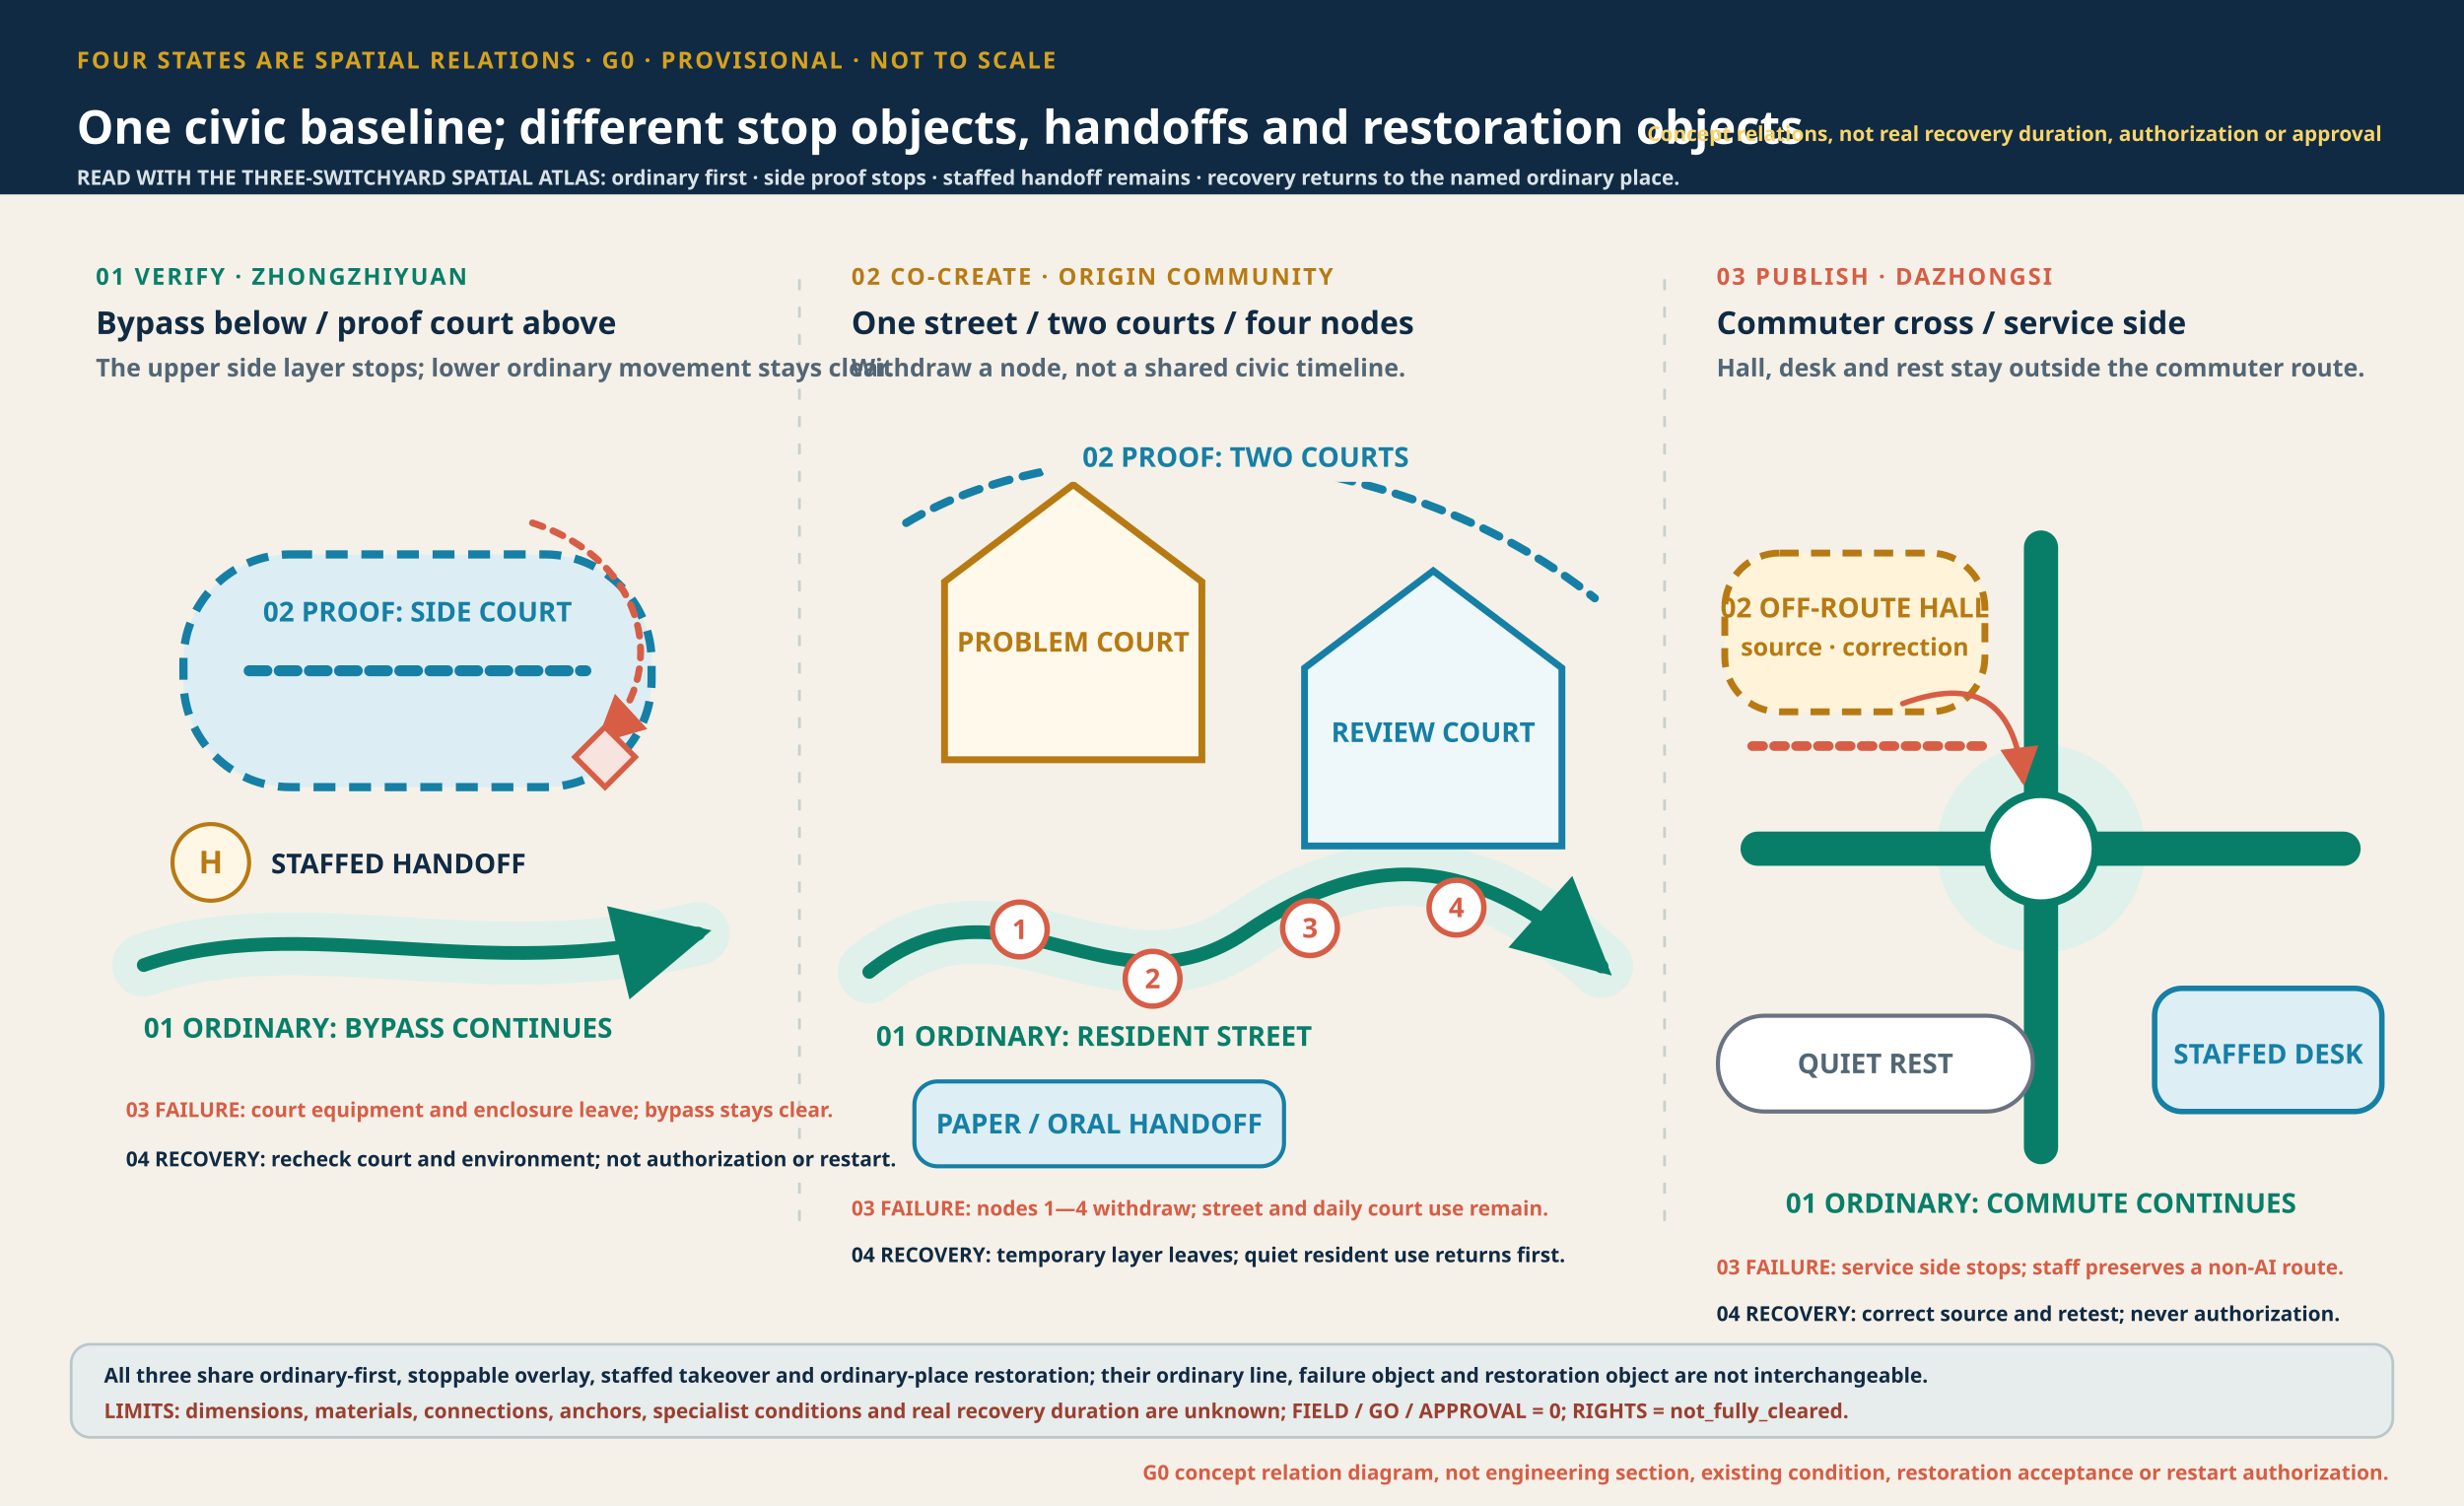
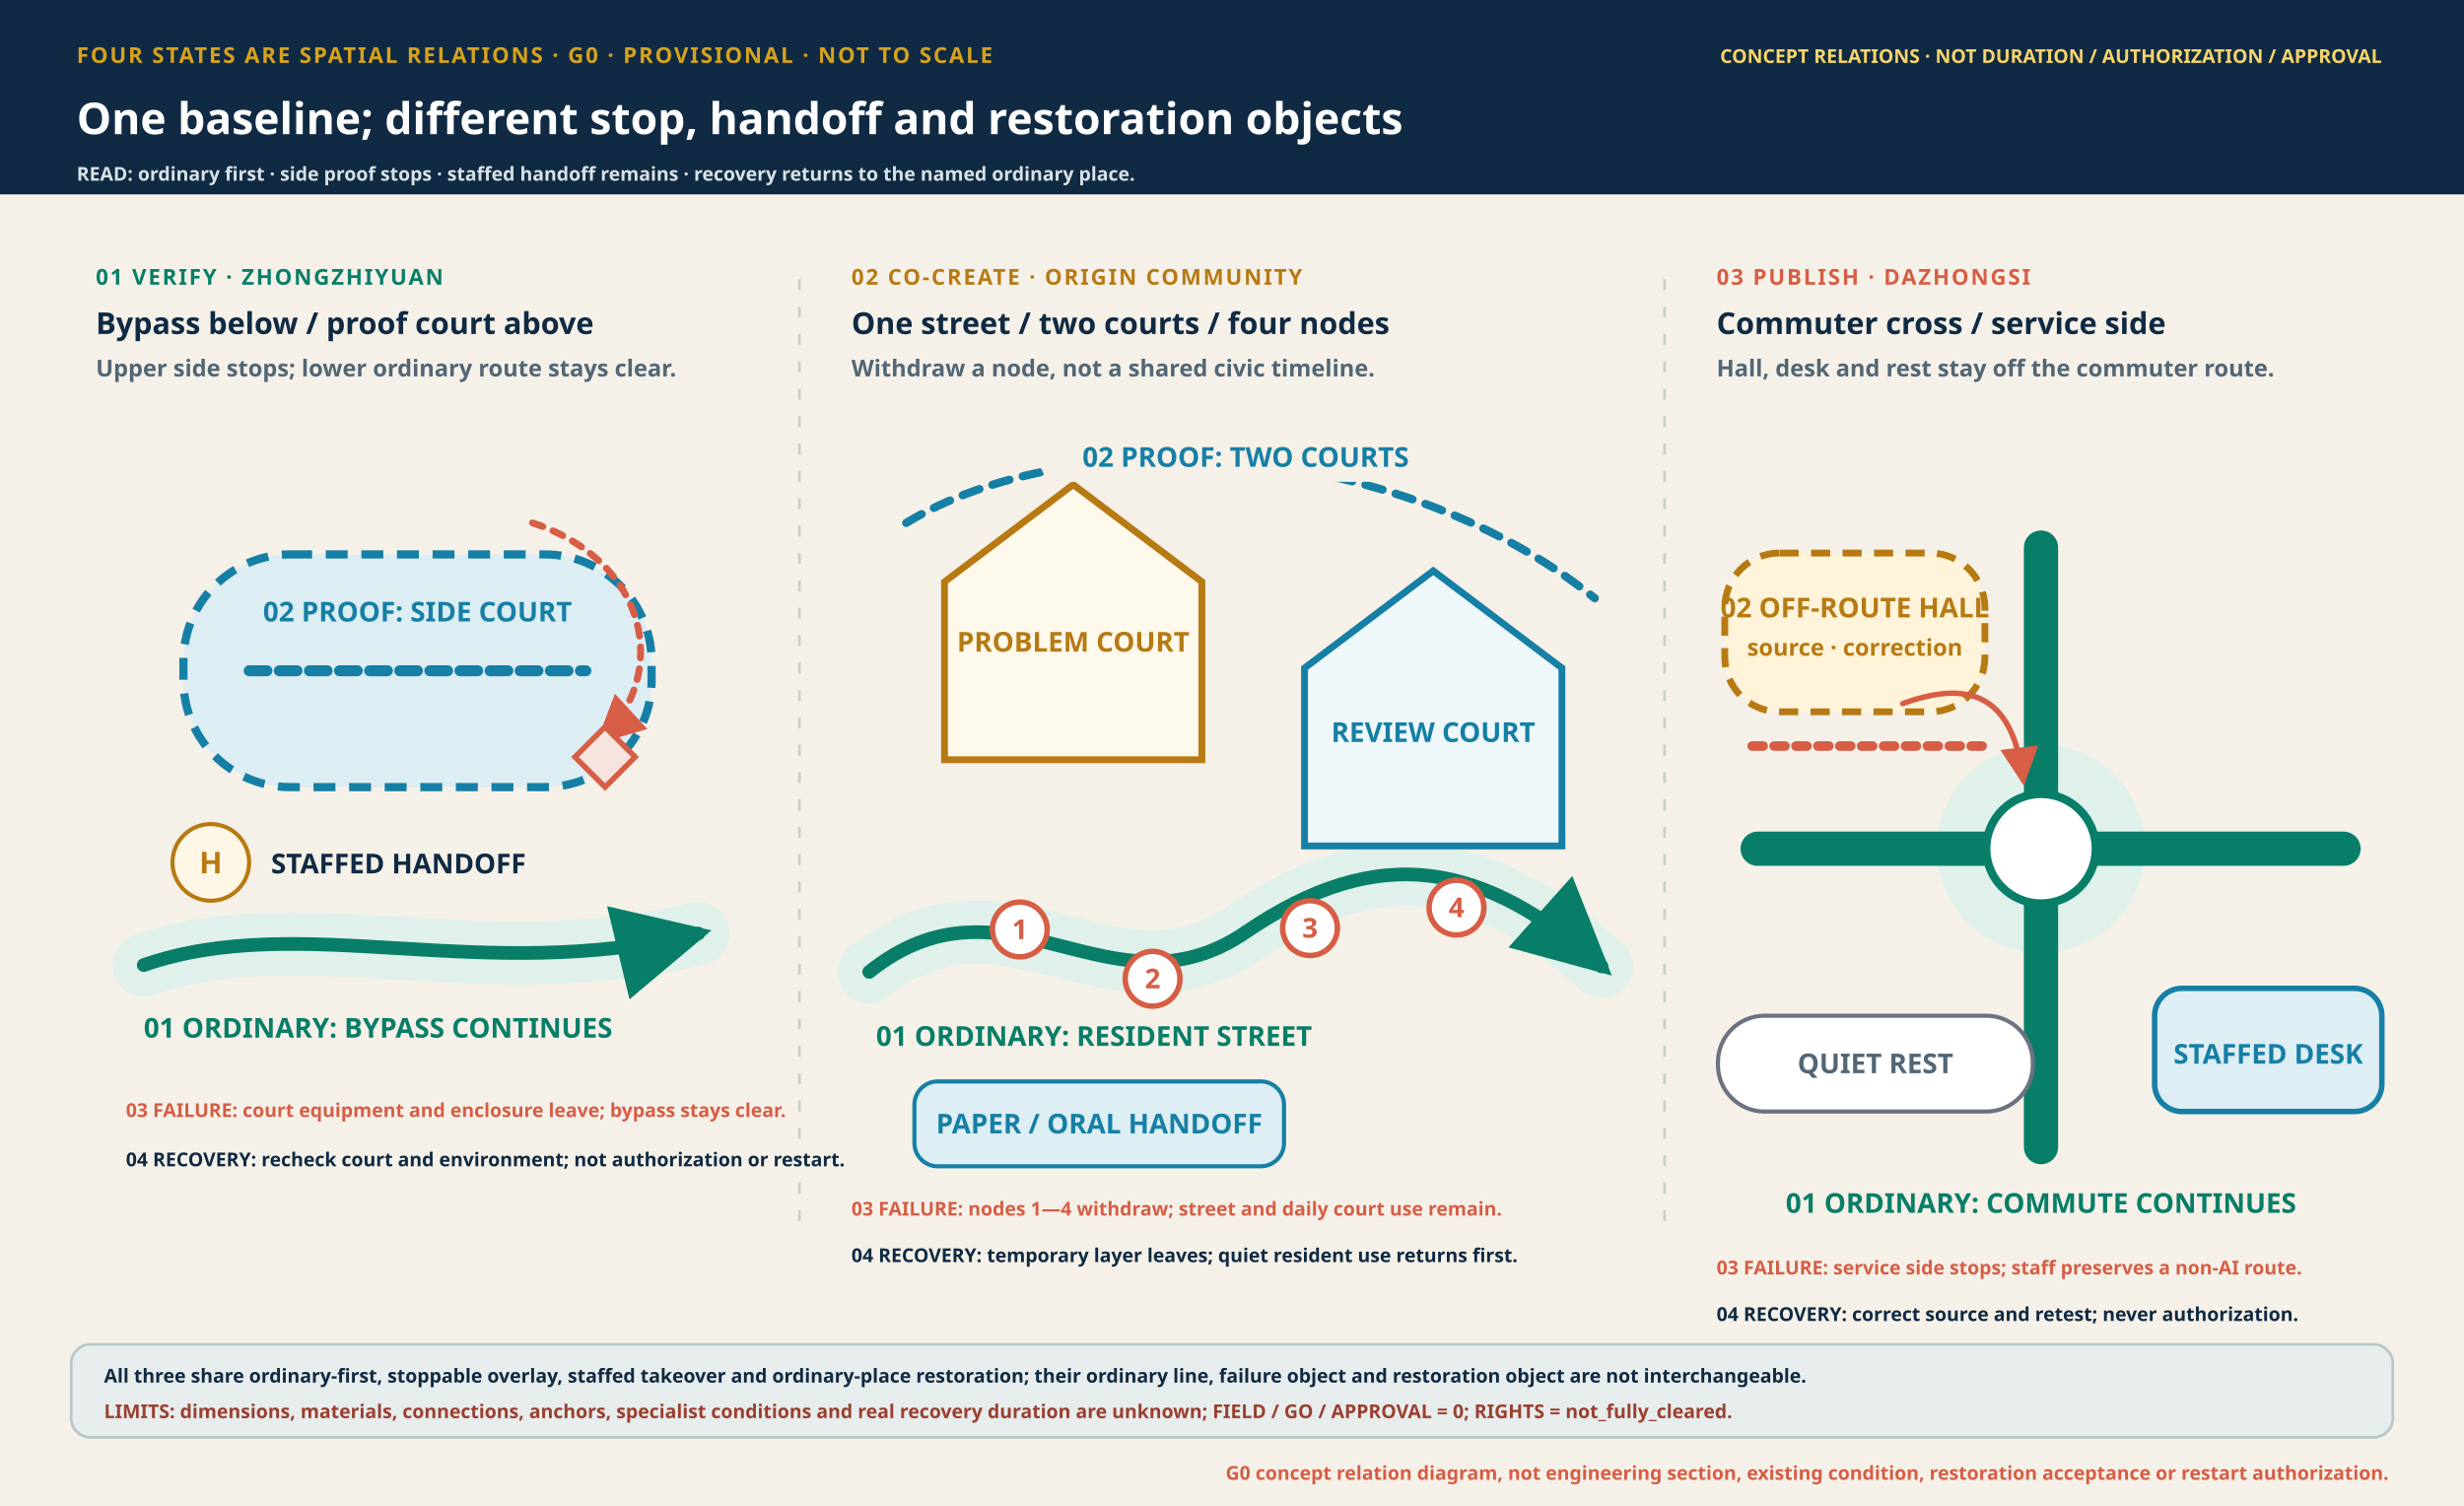
<svg xmlns="http://www.w3.org/2000/svg" width="1800" height="1100" viewBox="0 0 1800 1100" role="img" aria-labelledby="title desc">
  <defs>
-     <style>.s{font-family:"Segoe UI","Noto Sans",sans-serif}.ink{fill:#102A43}.muted{fill:#526675}.micro{font-size:15px;font-weight:700}.small{font-size:18px;font-weight:750}.body{font-size:20px;font-weight:800}.label{font-size:23px;font-weight:900}.head{font-size:34px;font-weight:900}.kicker{font-size:17px;font-weight:900;letter-spacing:1.5px}.ordinary{stroke:#087E68}.proof{stroke:#167FA5}.failure{stroke:#D75D45}.cap{stroke-linecap:round;stroke-linejoin:round}.dash{stroke-dasharray:13 10}</style>
+     <style>.s{font-family:"Segoe UI","Noto Sans",sans-serif}.ink{fill:#102A43}.muted{fill:#526675}.micro{font-size:14px;font-weight:700}.small{font-size:17px;font-weight:750}.body{font-size:20px;font-weight:750}.label{font-size:22px;font-weight:900}.head{font-size:32px;font-weight:900}.kicker{font-size:16px;font-weight:900;letter-spacing:1.35px}.ordinary{stroke:#087E68}.proof{stroke:#167FA5}.failure{stroke:#D75D45}.cap{stroke-linecap:round;stroke-linejoin:round}.dash{stroke-dasharray:13 10}</style>
    <marker id="g" viewBox="0 0 16 16" refX="13" refY="8" markerWidth="8" markerHeight="8" orient="auto">
      <path d="M1 1L15 8L1 15Z" fill="#087E68" />
    </marker>
    <marker id="r" viewBox="0 0 16 16" refX="13" refY="8" markerWidth="8" markerHeight="8" orient="auto">
      <path d="M1 1L15 8L1 15Z" fill="#D75D45" />
    </marker>
  </defs>
  <rect width="1800" height="1100" fill="#F5F1E8" />
  <rect width="1800" height="142" fill="#102A43" />
-   <text x="56" y="50" class="s kicker" fill="#D6A21D">FOUR STATES ARE SPATIAL RELATIONS · G0 · PROVISIONAL · NOT TO SCALE</text>
-   <text x="56" y="105" class="s head" fill="#FFF">One civic baseline; different stop objects, handoffs and restoration objects</text>
-   <text x="1740" y="103" class="s micro" fill="#F8D56A" text-anchor="end">Concept relations, not real recovery duration, authorization or approval</text>
+   <text x="56" y="46" class="s kicker" fill="#D6A21D">FOUR STATES ARE SPATIAL RELATIONS · G0 · PROVISIONAL · NOT TO SCALE</text>
+   <text x="56" y="98" class="s head" fill="#FFF">One baseline; different stop, handoff and restoration objects</text>
+   <text x="1740" y="46" class="s micro" fill="#F8D56A" text-anchor="end">CONCEPT RELATIONS · NOT DURATION / AUTHORIZATION / APPROVAL</text>
  <path d="M584 204L584 900M1216 204L1216 900" stroke="#C7D0CC" stroke-width="2" stroke-dasharray="8 12" />
  <g data-place-root="zhongzhiyuan" data-composition="parallel-section-four-state">
    <text x="70" y="208" class="s kicker" fill="#087E68">01 VERIFY · ZHONGZHIYUAN</text>
    <text x="70" y="244" class="s label ink">Bypass below / proof court above</text>
-     <text x="70" y="275" class="s small muted">The upper side layer stops; lower ordinary movement stays clear.</text>
+     <text x="70" y="275" class="s small muted">Upper side stops; lower ordinary route stays clear.</text>
    <path d="M105 705C220 665 352 720 510 682" fill="none" stroke="#DFF1EA" stroke-width="46" class="cap" />
    <path d="M105 705C220 665 352 720 510 682" fill="none" class="ordinary cap" stroke-width="10" marker-end="url(#g)" />
    <text x="105" y="758" class="s body" fill="#087E68">01 ORDINARY: BYPASS CONTINUES</text>
    <rect x="134" y="405" width="342" height="170" rx="78" fill="#DCEEF4" stroke="#167FA5" stroke-width="6" stroke-dasharray="16 10" />
    <path d="M182 490H428" class="proof cap" stroke-width="8" stroke-dasharray="13 9" />
    <text x="305" y="454" class="s body" fill="#167FA5" text-anchor="middle">02 PROOF: SIDE COURT</text>
    <circle cx="154" cy="630" r="28" fill="#FFF7E6" stroke="#B77A13" stroke-width="3" />
    <text x="154" y="638" class="s label" fill="#B77A13" text-anchor="middle">H</text>
    <text x="198" y="638" class="s body ink">STAFFED HANDOFF</text>
    <path d="M389 382C474 410 490 493 439 540" fill="none" class="failure cap" stroke-width="5" stroke-dasharray="8 8" marker-end="url(#r)" />
    <path d="M420 553l22-22 22 22-22 22z" fill="#F8E4DE" stroke="#D75D45" stroke-width="4" />
    <text x="92" y="816" class="s micro" fill="#D75D45">03 FAILURE: court equipment and enclosure leave; bypass stays clear.</text>
    <text x="92" y="852" class="s micro ink">04 RECOVERY: recheck court and environment; not authorization or restart.</text>
  </g>
  <g data-place-root="origin-community" data-composition="street-courts-nodes-four-state">
    <text x="622" y="208" class="s kicker" fill="#B77A13">02 CO-CREATE · ORIGIN COMMUNITY</text>
    <text x="622" y="244" class="s label ink">One street / two courts / four nodes</text>
    <text x="622" y="275" class="s small muted">Withdraw a node, not a shared civic timeline.</text>
    <path d="M635 710C735 630 812 748 910 681S1085 630 1170 706" fill="none" stroke="#DFF1EA" stroke-width="46" class="cap" />
    <path d="M635 710C735 630 812 748 910 681S1085 630 1170 706" fill="none" class="ordinary cap" stroke-width="10" marker-end="url(#g)" />
    <text x="640" y="764" class="s body" fill="#087E68">01 ORDINARY: RESIDENT STREET</text>
    <path d="M690 425L784 354 878 425V555H690Z" fill="#FFF9EB" stroke="#B77A13" stroke-width="5" />
    <path d="M953 488L1047 417 1141 488V618H953Z" fill="#EEF8FB" stroke="#167FA5" stroke-width="5" />
    <text x="784" y="476" class="s body" fill="#B77A13" text-anchor="middle">PROBLEM COURT</text>
    <text x="1047" y="542" class="s body" fill="#167FA5" text-anchor="middle">REVIEW COURT</text>
    <path d="M662 382C784 308 1018 319 1165 437" fill="none" class="proof cap dash" stroke-width="6" />
    <rect x="760" y="314" width="300" height="38" rx="14" fill="#F5F1E8" />
    <text x="910" y="341" class="s body" fill="#167FA5" text-anchor="middle">02 PROOF: TWO COURTS</text>
    <g fill="#FFF" stroke="#D75D45" stroke-width="4">
      <circle cx="745" cy="679" r="20" />
      <circle cx="842" cy="715" r="20" />
      <circle cx="957" cy="678" r="20" />
      <circle cx="1064" cy="663" r="20" />
    </g>
    <text x="745" y="686" class="s body" fill="#D75D45" text-anchor="middle">1</text>
    <text x="842" y="722" class="s body" fill="#D75D45" text-anchor="middle">2</text>
    <text x="957" y="685" class="s body" fill="#D75D45" text-anchor="middle">3</text>
    <text x="1064" y="670" class="s body" fill="#D75D45" text-anchor="middle">4</text>
    <rect x="668" y="790" width="270" height="62" rx="17" fill="#DDEEF4" stroke="#167FA5" stroke-width="3" />
    <text x="803" y="828" class="s body" fill="#167FA5" text-anchor="middle">PAPER / ORAL HANDOFF</text>
    <text x="622" y="888" class="s micro" fill="#D75D45">03 FAILURE: nodes 1—4 withdraw; street and daily court use remain.</text>
    <text x="622" y="922" class="s micro ink">04 RECOVERY: temporary layer leaves; quiet resident use returns first.</text>
  </g>
  <g data-place-root="dazhongsi" data-composition="commuter-cross-service-siding-four-state">
    <text x="1254" y="208" class="s kicker" fill="#D75D45">03 PUBLISH · DAZHONGSI</text>
    <text x="1254" y="244" class="s label ink">Commuter cross / service side</text>
-     <text x="1254" y="275" class="s small muted">Hall, desk and rest stay outside the commuter route.</text>
+     <text x="1254" y="275" class="s small muted">Hall, desk and rest stay off the commuter route.</text>
    <circle cx="1491" cy="620" r="76" fill="#DFF1EA" />
    <path d="M1284 620H1712M1491 400V838" fill="none" class="ordinary cap" stroke-width="25" />
    <circle cx="1491" cy="620" r="40" fill="#FFF" stroke="#087E68" stroke-width="6" />
    <text x="1491" y="886" class="s body" fill="#087E68" text-anchor="middle">01 ORDINARY: COMMUTE CONTINUES</text>
    <rect x="1260" y="404" width="190" height="116" rx="40" fill="#FFF4D9" stroke="#B77A13" stroke-width="5" stroke-dasharray="14 9" />
    <text x="1355" y="451" class="s body" fill="#B77A13" text-anchor="middle">02 OFF-ROUTE HALL</text>
    <text x="1355" y="479" class="s small" fill="#B77A13" text-anchor="middle">source · correction</text>
    <rect x="1574" y="722" width="166" height="90" rx="20" fill="#DDEEF4" stroke="#167FA5" stroke-width="4" />
    <text x="1657" y="777" class="s body" fill="#167FA5" text-anchor="middle">STAFFED DESK</text>
    <rect x="1255" y="742" width="230" height="70" rx="34" fill="#FFF" stroke="#6B7280" stroke-width="3" />
    <text x="1370" y="784" class="s body" fill="#526675" text-anchor="middle">QUIET REST</text>
    <path d="M1280 545H1454" class="failure cap" stroke-width="7" stroke-dasharray="8 8" />
    <path d="M1390 514C1450 492 1472 520 1478 570" fill="none" class="failure cap" stroke-width="4" marker-end="url(#r)" />
    <text x="1254" y="931" class="s micro" fill="#D75D45">03 FAILURE: service side stops; staff preserves a non-AI route.</text>
    <text x="1254" y="965" class="s micro ink">04 RECOVERY: correct source and retest; never authorization.</text>
  </g>
  <rect x="52" y="982" width="1696" height="68" rx="14" fill="#E7ECEC" stroke="#B9C7CA" stroke-width="2" />
  <text x="76" y="1010" class="s micro ink">All three share ordinary-first, stoppable overlay, staffed takeover and ordinary-place restoration; their ordinary line, failure object and restoration object are not interchangeable.</text>
  <text x="76" y="1036" class="s micro" fill="#9A3F2F">LIMITS: dimensions, materials, connections, anchors, specialist conditions and real recovery duration are unknown; FIELD / GO / APPROVAL = 0; RIGHTS = not_fully_cleared.</text>
  <text x="1745" y="1081" class="s micro" fill="#D75D45" text-anchor="end">G0 concept relation diagram, not engineering section, existing condition, restoration acceptance or restart authorization.</text>
-   <text x="56" y="135" class="s micro" fill="#D8E2E7">READ WITH THE THREE-SWITCHYARD SPATIAL ATLAS: ordinary first · side proof stops · staffed handoff remains · recovery returns to the named ordinary place.</text>
+   <text x="56" y="132" class="s micro" fill="#D8E2E7">READ: ordinary first · side proof stops · staffed handoff remains · recovery returns to the named ordinary place.</text>
</svg>
